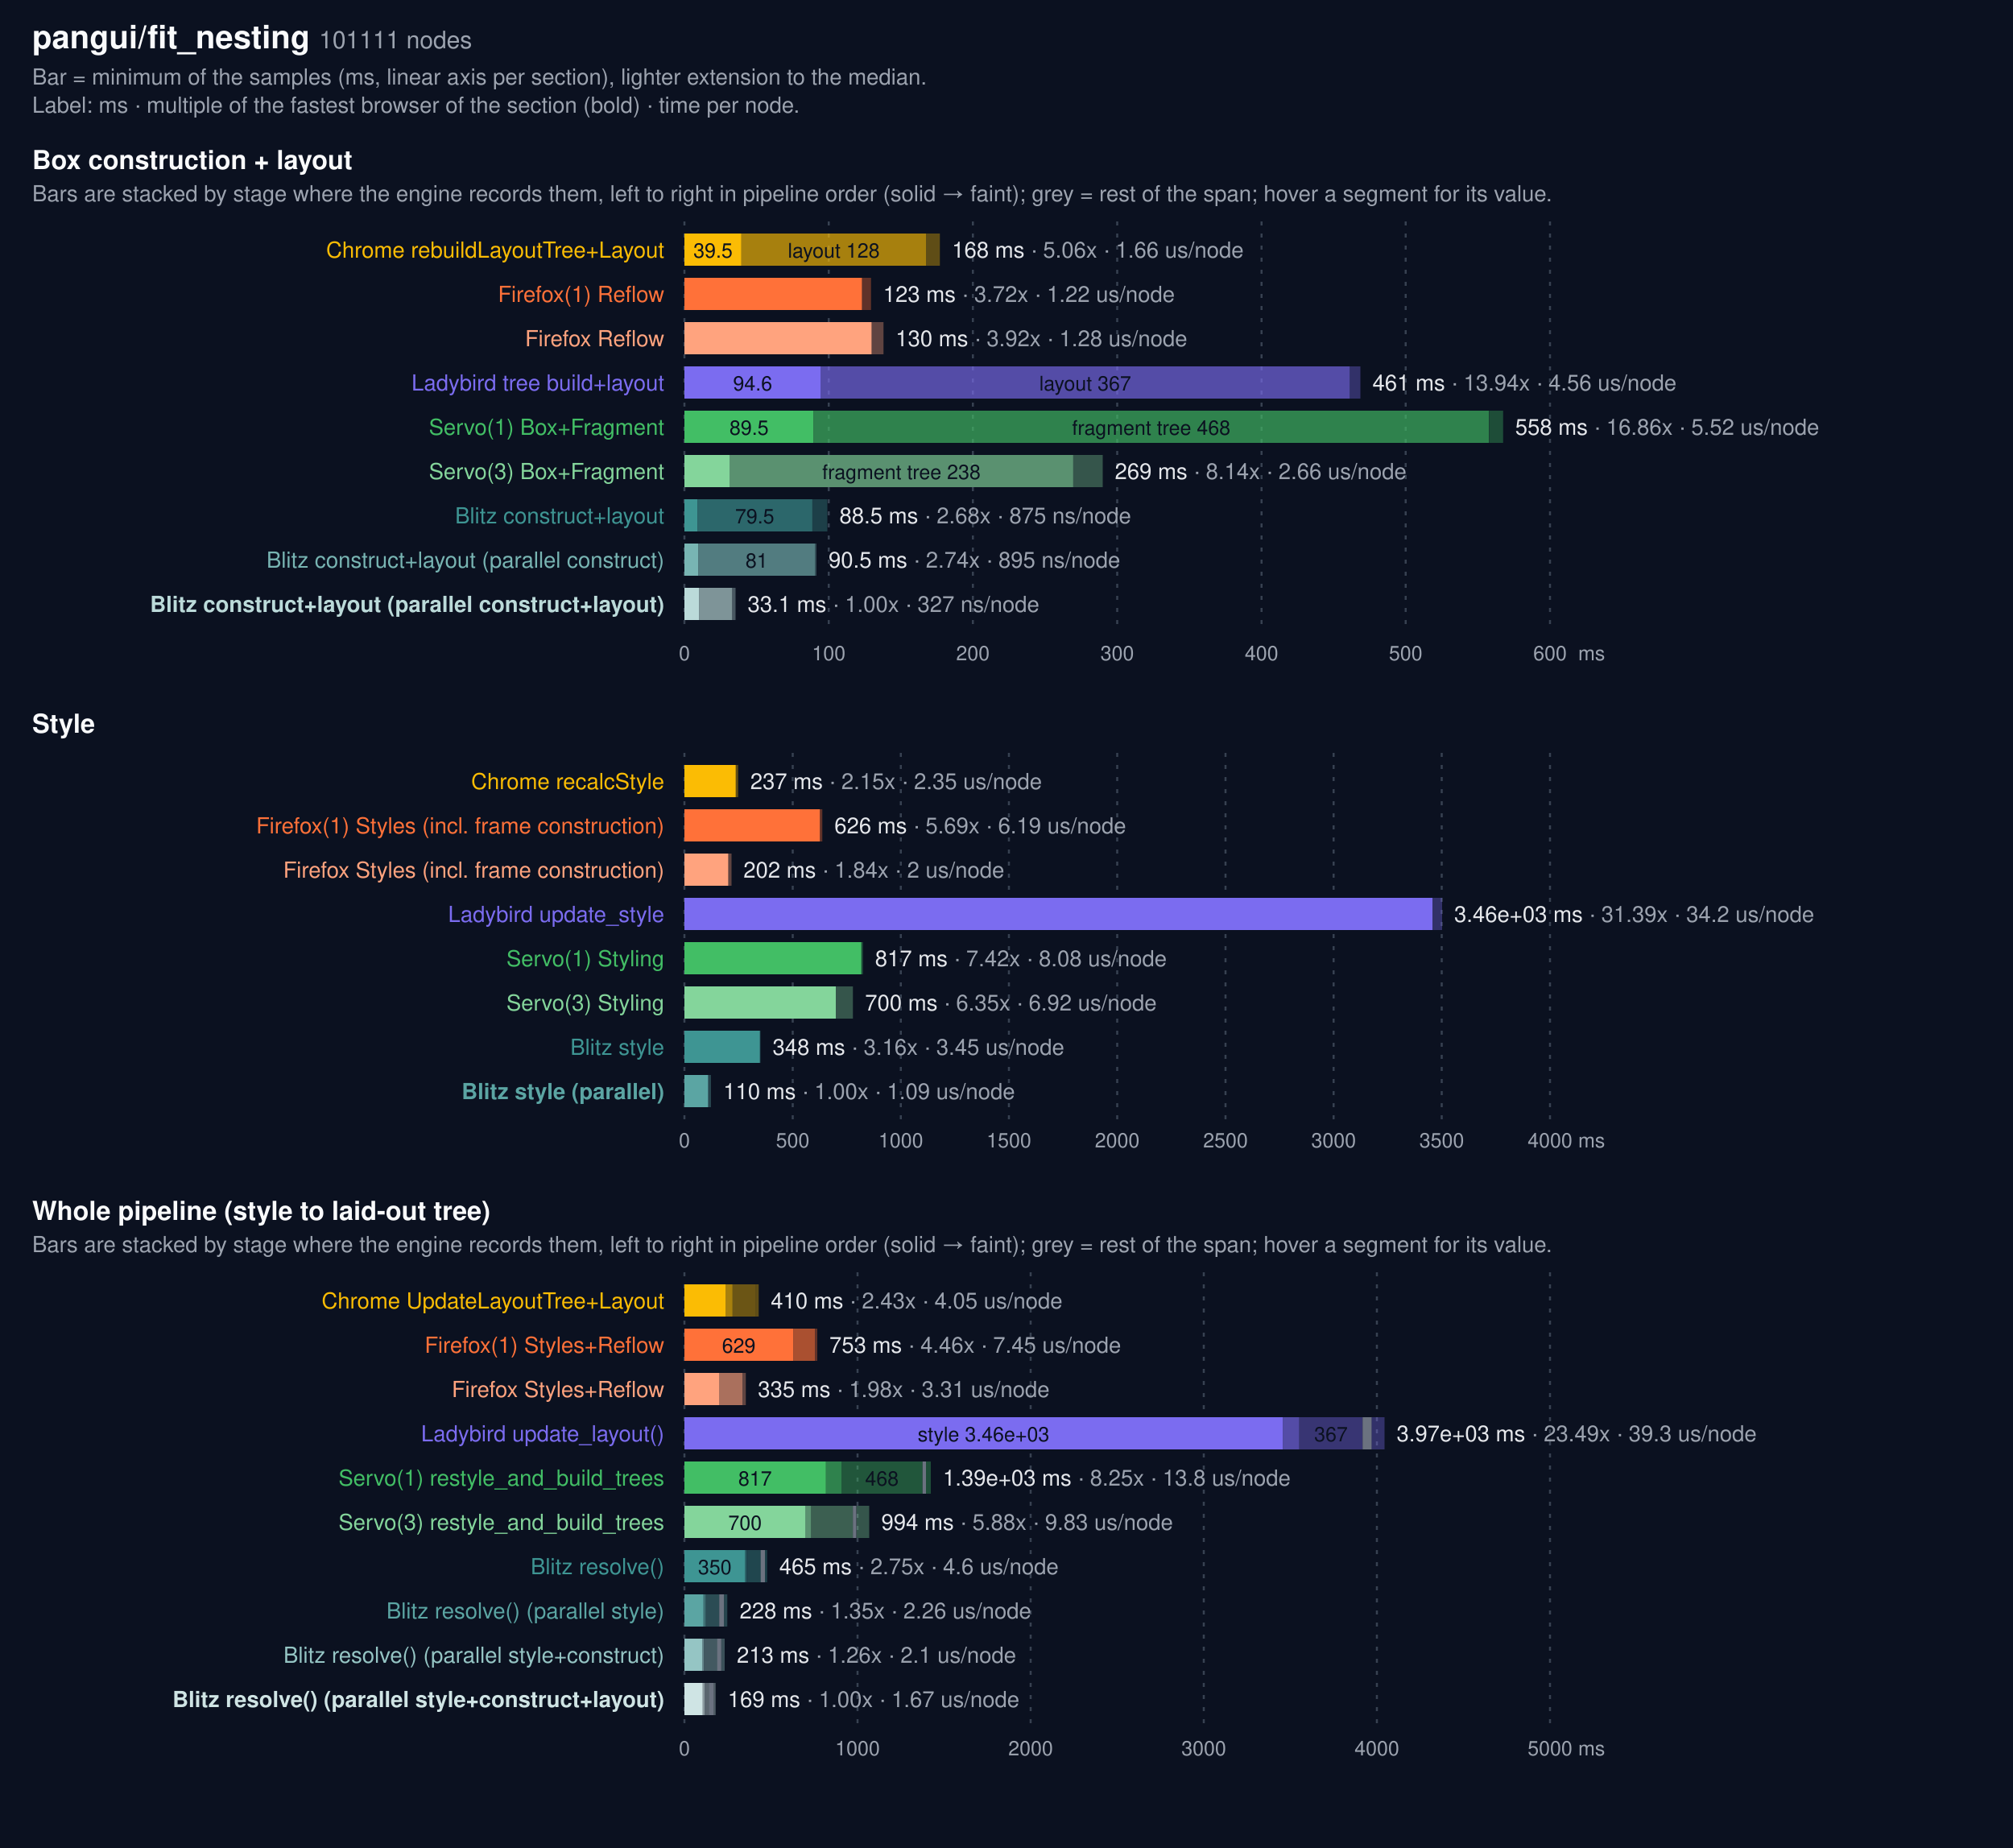
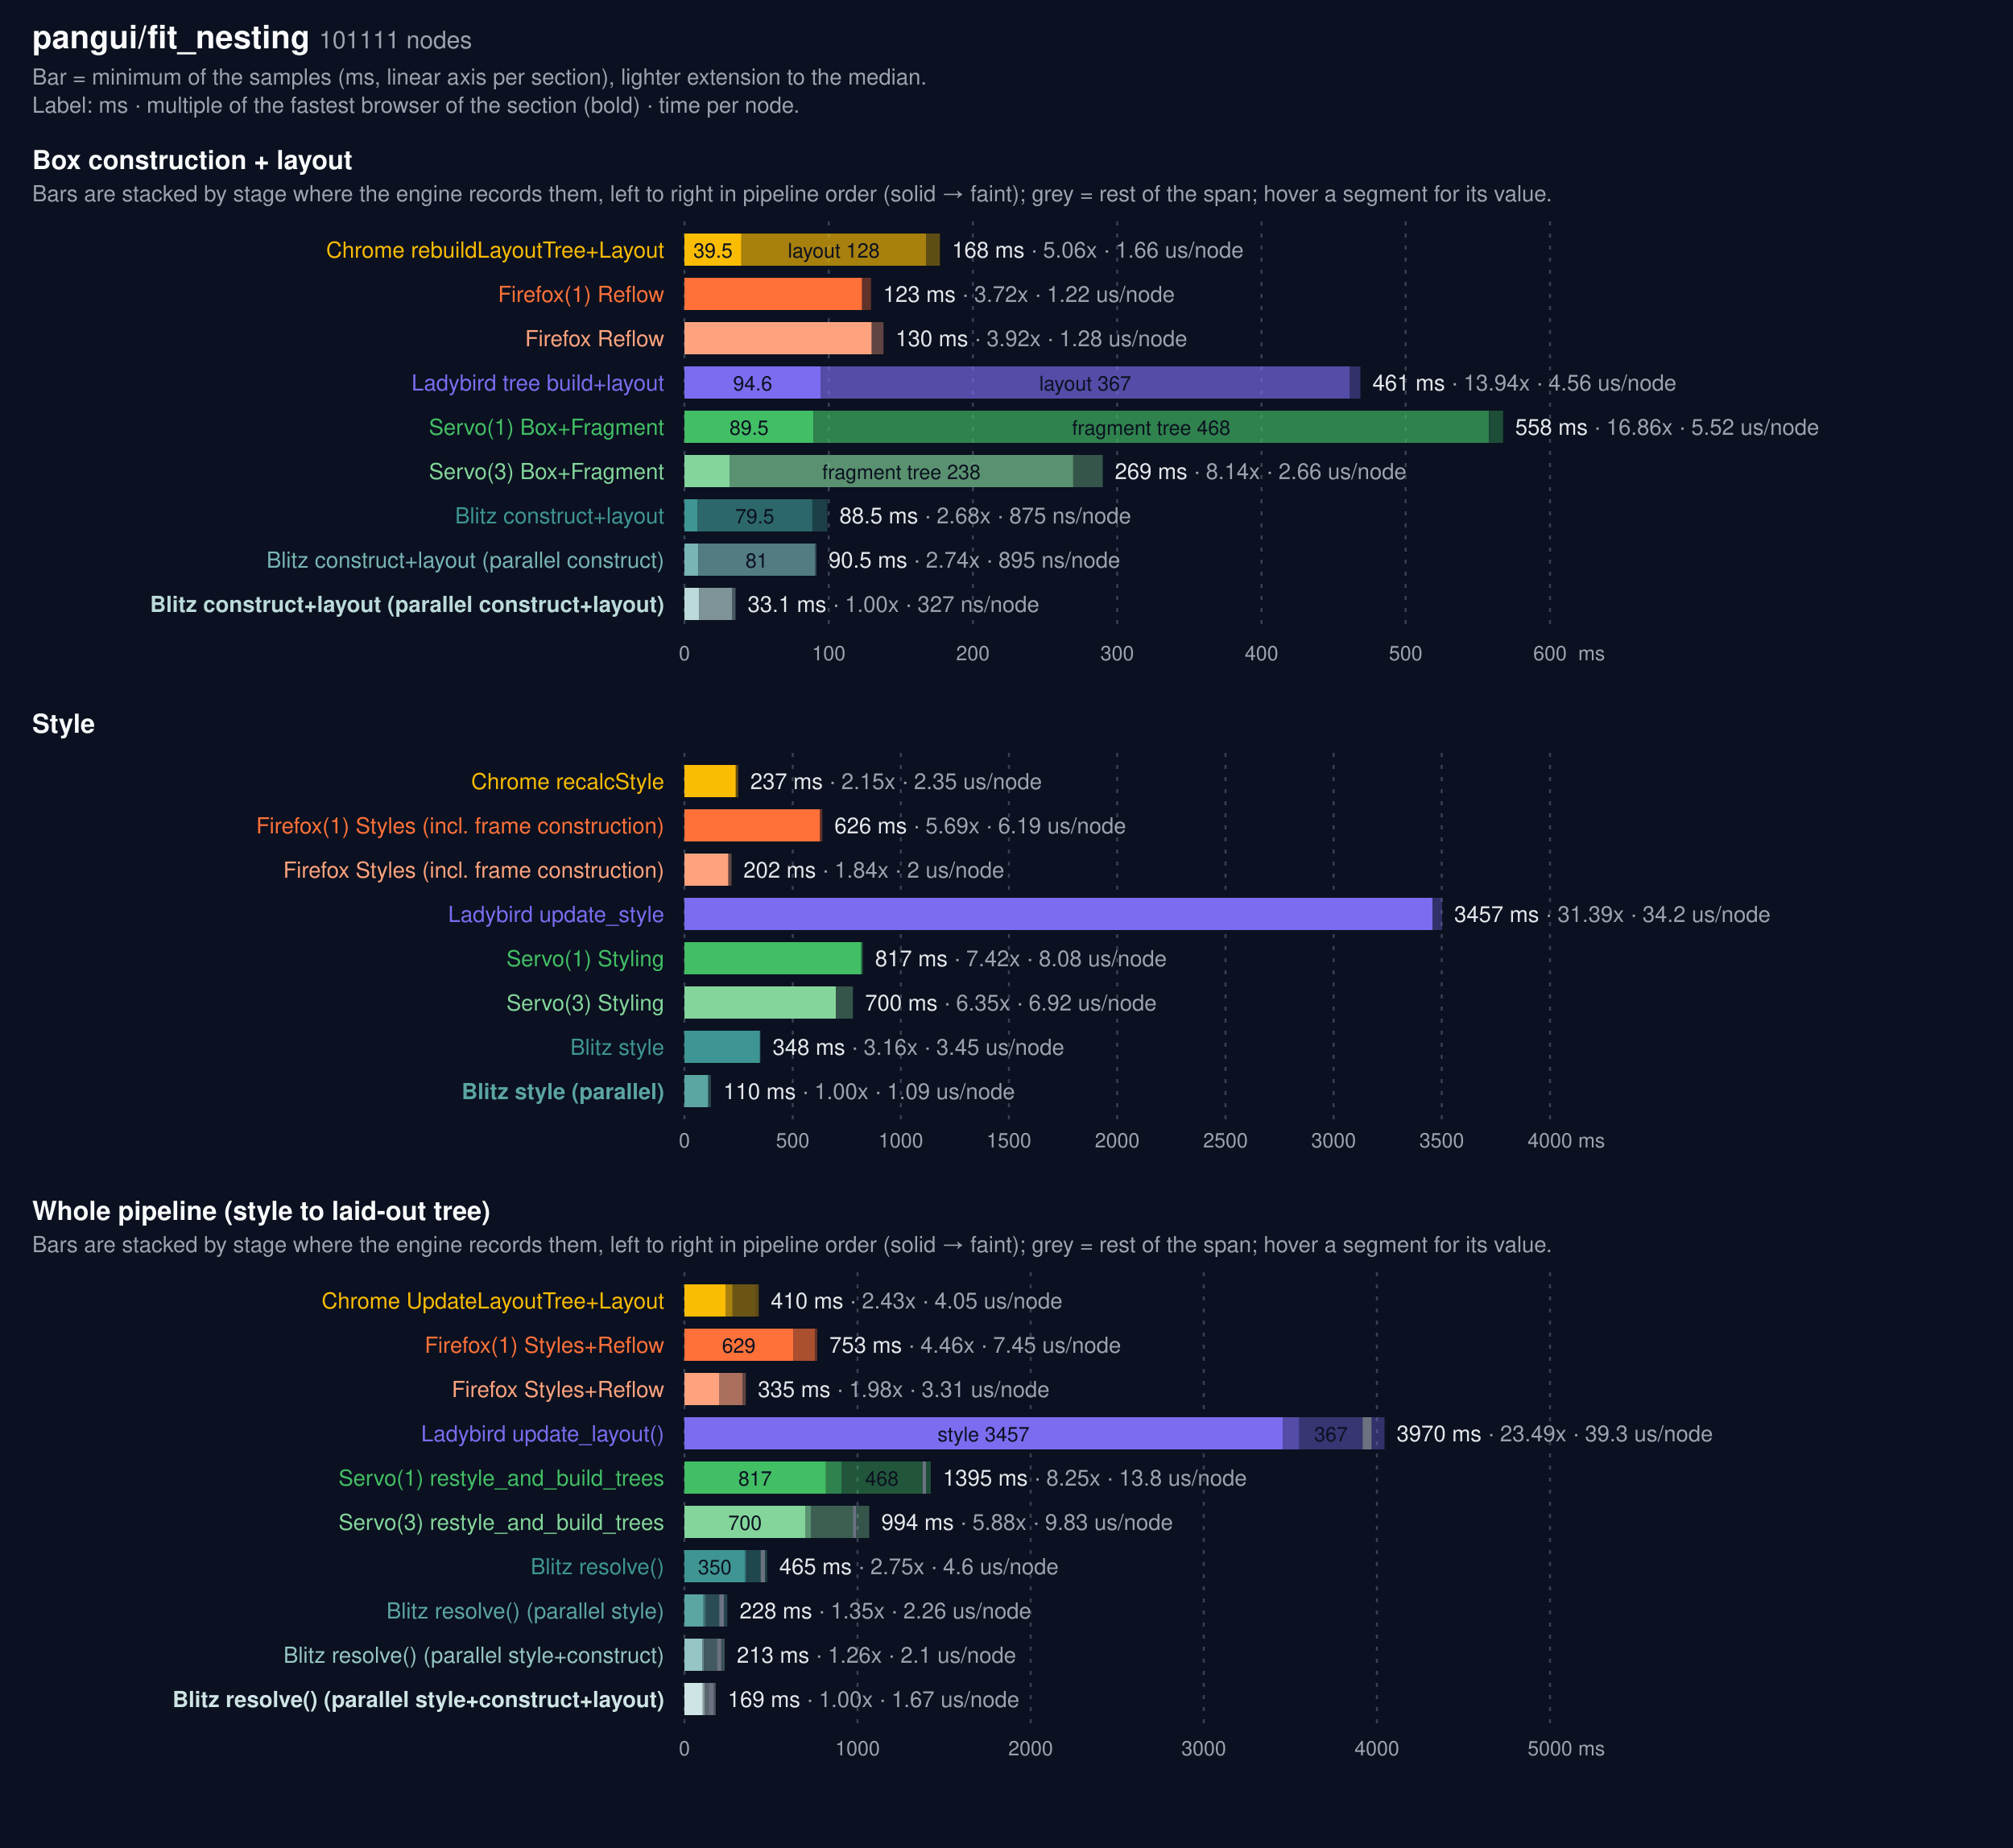
<svg xmlns="http://www.w3.org/2000/svg" width="1000" height="918" viewBox="0 0 1000 918" font-family="system-ui, -apple-system, Segoe UI, Helvetica, Arial, sans-serif">
  <rect width="1000" height="918" fill="#0b1120" />
  <text x="16" y="24" fill="#f9fafb" font-size="16" font-weight="600">pangui/fit_nesting <tspan fill="#9ca3af" font-size="12" font-weight="400">101111 nodes</tspan>
  </text>
  <text x="16" y="42" fill="#9ca3af" font-size="11">Bar = minimum of the samples (ms, linear axis per section), lighter extension to the median.</text>
  <text x="16" y="56" fill="#9ca3af" font-size="11">Label: ms · multiple of the fastest browser of the section (bold) · time per node.</text>
  <text x="16" y="84" fill="#f9fafb" font-size="13" font-weight="600">Box construction + layout</text>
  <text x="16" y="100" fill="#9ca3af" font-size="11">Bars are stacked by stage where the engine records them, left to right in pipeline order (solid → faint); grey = rest of the span; hover a segment for its value.</text>
  <line x1="340.0" x2="340.0" y1="110" y2="314" stroke="#374151" stroke-dasharray="2 4" />
  <text x="340.0" y="328" fill="#9ca3af" font-size="10" text-anchor="middle">0</text>
  <line x1="411.7" x2="411.7" y1="110" y2="314" stroke="#374151" stroke-dasharray="2 4" />
  <text x="411.7" y="328" fill="#9ca3af" font-size="10" text-anchor="middle">100</text>
  <line x1="483.3" x2="483.3" y1="110" y2="314" stroke="#374151" stroke-dasharray="2 4" />
  <text x="483.3" y="328" fill="#9ca3af" font-size="10" text-anchor="middle">200</text>
  <line x1="555.0" x2="555.0" y1="110" y2="314" stroke="#374151" stroke-dasharray="2 4" />
  <text x="555.0" y="328" fill="#9ca3af" font-size="10" text-anchor="middle">300</text>
  <line x1="626.7" x2="626.7" y1="110" y2="314" stroke="#374151" stroke-dasharray="2 4" />
  <text x="626.7" y="328" fill="#9ca3af" font-size="10" text-anchor="middle">400</text>
  <line x1="698.3" x2="698.3" y1="110" y2="314" stroke="#374151" stroke-dasharray="2 4" />
  <text x="698.3" y="328" fill="#9ca3af" font-size="10" text-anchor="middle">500</text>
  <line x1="770.0" x2="770.0" y1="110" y2="314" stroke="#374151" stroke-dasharray="2 4" />
  <text x="770.0" y="328" fill="#9ca3af" font-size="10" text-anchor="middle">600</text>
  <text x="784" y="328" fill="#9ca3af" font-size="10">ms</text>
  <text x="330" y="128" fill="#FBBC04" font-size="11" text-anchor="end">Chrome rebuildLayoutTree+Layout</text>
  <rect x="340.0" y="116" width="28.3" height="16" fill="#FBBC04" opacity="1.0" />
  <text x="354.2" y="128" fill="#0b1120" font-size="10" text-anchor="middle">39.5</text>
  <rect x="368.3" y="116" width="91.7" height="16" fill="#FBBC04" opacity="0.65" />
  <text x="414.2" y="128" fill="#0b1120" font-size="10" text-anchor="middle">layout 128</text>
  <rect x="460.0" y="116" width="6.9" height="16" fill="#FBBC04" opacity="0.35" />
  <text x="472.9" y="128" fill="#e5e7eb" font-size="11">168 ms <tspan fill="#9ca3af">· 5.06x · 1.66 us/node</tspan>
  </text>
  <text x="330" y="150" fill="#FF7139" font-size="11" text-anchor="end">Firefox(1) Reflow</text>
  <rect x="340" y="138" width="88.2" height="16" fill="#FF7139" />
  <rect x="428.2" y="138" width="4.5" height="16" fill="#FF7139" opacity="0.35" />
  <text x="438.7" y="150" fill="#e5e7eb" font-size="11">123 ms <tspan fill="#9ca3af">· 3.72x · 1.22 us/node</tspan>
  </text>
  <text x="330" y="172" fill="#ffa37e" font-size="11" text-anchor="end">Firefox Reflow</text>
  <rect x="340" y="160" width="93.0" height="16" fill="#ffa37e" />
  <rect x="433.0" y="160" width="5.9" height="16" fill="#ffa37e" opacity="0.35" />
  <text x="444.9" y="172" fill="#e5e7eb" font-size="11">130 ms <tspan fill="#9ca3af">· 3.92x · 1.28 us/node</tspan>
  </text>
  <text x="330" y="194" fill="#7B6CF0" font-size="11" text-anchor="end">Ladybird tree build+layout</text>
  <rect x="340.0" y="182" width="67.8" height="16" fill="#7B6CF0" opacity="1.0" />
  <text x="373.9" y="194" fill="#0b1120" font-size="10" text-anchor="middle">94.6</text>
  <rect x="407.8" y="182" width="262.7" height="16" fill="#7B6CF0" opacity="0.65" />
  <text x="539.1" y="194" fill="#0b1120" font-size="10" text-anchor="middle">layout 367</text>
  <rect x="670.5" y="182" width="5.3" height="16" fill="#7B6CF0" opacity="0.35" />
  <text x="681.8" y="194" fill="#e5e7eb" font-size="11">461 ms <tspan fill="#9ca3af">· 13.94x · 4.56 us/node</tspan>
  </text>
  <text x="330" y="216" fill="#42BE65" font-size="11" text-anchor="end">Servo(1) Box+Fragment</text>
  <rect x="340.0" y="204" width="64.1" height="16" fill="#42BE65" opacity="1.0" />
  <text x="372.1" y="216" fill="#0b1120" font-size="10" text-anchor="middle">89.5</text>
  <rect x="404.1" y="204" width="335.5" height="16" fill="#42BE65" opacity="0.65" />
  <text x="571.9" y="216" fill="#0b1120" font-size="10" text-anchor="middle">fragment tree 468</text>
  <rect x="739.7" y="204" width="7.0" height="16" fill="#42BE65" opacity="0.35" />
  <text x="752.7" y="216" fill="#e5e7eb" font-size="11">558 ms <tspan fill="#9ca3af">· 16.86x · 5.52 us/node</tspan>
  </text>
  <text x="330" y="238" fill="#84d59b" font-size="11" text-anchor="end">Servo(3) Box+Fragment</text>
  <rect x="340.0" y="226" width="22.6" height="16" fill="#84d59b" opacity="1.0" />
  <rect x="362.6" y="226" width="170.5" height="16" fill="#84d59b" opacity="0.65" />
  <text x="447.8" y="238" fill="#0b1120" font-size="10" text-anchor="middle">fragment tree 238</text>
-   <rect x="533.0" y="226" width="0.0" height="16" fill="#6b7280" opacity="1.0" />
  <rect x="533.0" y="226" width="14.8" height="16" fill="#84d59b" opacity="0.35" />
  <text x="553.8" y="238" fill="#e5e7eb" font-size="11">269 ms <tspan fill="#9ca3af">· 8.14x · 2.66 us/node</tspan>
  </text>
  <text x="330" y="260" fill="#3E9593" font-size="11" text-anchor="end">Blitz construct+layout</text>
  <rect x="340.0" y="248" width="6.5" height="16" fill="#3E9593" opacity="1.0" />
  <rect x="346.5" y="248" width="57.0" height="16" fill="#3E9593" opacity="0.65" />
  <text x="374.9" y="260" fill="#0b1120" font-size="10" text-anchor="middle">79.5</text>
  <rect x="403.4" y="248" width="7.6" height="16" fill="#3E9593" opacity="0.35" />
  <text x="417.0" y="260" fill="#e5e7eb" font-size="11">88.5 ms <tspan fill="#9ca3af">· 2.68x · 875 ns/node</tspan>
  </text>
  <text x="330" y="282" fill="#78b5b3" font-size="11" text-anchor="end">Blitz construct+layout (parallel construct)</text>
  <rect x="340.0" y="270" width="6.9" height="16" fill="#78b5b3" opacity="1.0" />
  <rect x="346.9" y="270" width="58.0" height="16" fill="#78b5b3" opacity="0.65" />
  <text x="375.9" y="282" fill="#0b1120" font-size="10" text-anchor="middle">81</text>
  <rect x="404.9" y="270" width="0.7" height="16" fill="#78b5b3" opacity="0.35" />
  <text x="411.6" y="282" fill="#e5e7eb" font-size="11">90.5 ms <tspan fill="#9ca3af">· 2.74x · 895 ns/node</tspan>
  </text>
  <text x="330" y="304" fill="#bbdad9" font-size="11" text-anchor="end" font-weight="700">Blitz construct+layout (parallel construct+layout)</text>
  <rect x="340.0" y="292" width="7.3" height="16" fill="#bbdad9" opacity="1.0" />
  <rect x="347.3" y="292" width="16.4" height="16" fill="#bbdad9" opacity="0.65" />
  <rect x="363.7" y="292" width="1.7" height="16" fill="#bbdad9" opacity="0.35" />
  <text x="371.4" y="304" fill="#e5e7eb" font-size="11">33.1 ms <tspan fill="#9ca3af">· 1.00x · 327 ns/node</tspan>
  </text>
  <text x="16" y="364" fill="#f9fafb" font-size="13" font-weight="600">Style</text>
  <line x1="340.0" x2="340.0" y1="374" y2="556" stroke="#374151" stroke-dasharray="2 4" />
  <text x="340.0" y="570" fill="#9ca3af" font-size="10" text-anchor="middle">0</text>
  <line x1="393.8" x2="393.8" y1="374" y2="556" stroke="#374151" stroke-dasharray="2 4" />
  <text x="393.8" y="570" fill="#9ca3af" font-size="10" text-anchor="middle">500</text>
  <line x1="447.5" x2="447.5" y1="374" y2="556" stroke="#374151" stroke-dasharray="2 4" />
  <text x="447.5" y="570" fill="#9ca3af" font-size="10" text-anchor="middle">1000</text>
  <line x1="501.2" x2="501.2" y1="374" y2="556" stroke="#374151" stroke-dasharray="2 4" />
  <text x="501.2" y="570" fill="#9ca3af" font-size="10" text-anchor="middle">1500</text>
  <line x1="555.0" x2="555.0" y1="374" y2="556" stroke="#374151" stroke-dasharray="2 4" />
  <text x="555.0" y="570" fill="#9ca3af" font-size="10" text-anchor="middle">2000</text>
  <line x1="608.8" x2="608.8" y1="374" y2="556" stroke="#374151" stroke-dasharray="2 4" />
  <text x="608.8" y="570" fill="#9ca3af" font-size="10" text-anchor="middle">2500</text>
  <line x1="662.5" x2="662.5" y1="374" y2="556" stroke="#374151" stroke-dasharray="2 4" />
  <text x="662.5" y="570" fill="#9ca3af" font-size="10" text-anchor="middle">3000</text>
  <line x1="716.2" x2="716.2" y1="374" y2="556" stroke="#374151" stroke-dasharray="2 4" />
  <text x="716.2" y="570" fill="#9ca3af" font-size="10" text-anchor="middle">3500</text>
  <line x1="770.0" x2="770.0" y1="374" y2="556" stroke="#374151" stroke-dasharray="2 4" />
  <text x="770.0" y="570" fill="#9ca3af" font-size="10" text-anchor="middle">4000</text>
  <text x="784" y="570" fill="#9ca3af" font-size="10">ms</text>
  <text x="330" y="392" fill="#FBBC04" font-size="11" text-anchor="end">Chrome recalcStyle</text>
  <rect x="340" y="380" width="25.5" height="16" fill="#FBBC04" />
  <rect x="365.5" y="380" width="1.2" height="16" fill="#FBBC04" opacity="0.35" />
  <text x="372.7" y="392" fill="#e5e7eb" font-size="11">237 ms <tspan fill="#9ca3af">· 2.15x · 2.35 us/node</tspan>
  </text>
  <text x="330" y="414" fill="#FF7139" font-size="11" text-anchor="end">Firefox(1) Styles (incl. frame construction)</text>
  <rect x="340" y="402" width="67.3" height="16" fill="#FF7139" />
  <rect x="407.3" y="402" width="1.2" height="16" fill="#FF7139" opacity="0.35" />
  <text x="414.5" y="414" fill="#e5e7eb" font-size="11">626 ms <tspan fill="#9ca3af">· 5.69x · 6.19 us/node</tspan>
  </text>
  <text x="330" y="436" fill="#ffa37e" font-size="11" text-anchor="end">Firefox Styles (incl. frame construction)</text>
  <rect x="340" y="424" width="21.8" height="16" fill="#ffa37e" />
  <rect x="361.8" y="424" width="1.6" height="16" fill="#ffa37e" opacity="0.35" />
  <text x="369.3" y="436" fill="#e5e7eb" font-size="11">202 ms <tspan fill="#9ca3af">· 1.84x · 2 us/node</tspan>
  </text>
  <text x="330" y="458" fill="#7B6CF0" font-size="11" text-anchor="end">Ladybird update_style</text>
  <rect x="340" y="446" width="371.6" height="16" fill="#7B6CF0" />
  <rect x="711.6" y="446" width="4.8" height="16" fill="#7B6CF0" opacity="0.35" />
-   <text x="722.4" y="458" fill="#e5e7eb" font-size="11">3.46e+03 ms <tspan fill="#9ca3af">· 31.39x · 34.2 us/node</tspan>
+   <text x="722.4" y="458" fill="#e5e7eb" font-size="11">3457 ms <tspan fill="#9ca3af">· 31.39x · 34.2 us/node</tspan>
  </text>
  <text x="330" y="480" fill="#42BE65" font-size="11" text-anchor="end">Servo(1) Styling</text>
  <rect x="340" y="468" width="87.9" height="16" fill="#42BE65" />
  <rect x="427.9" y="468" width="0.8" height="16" fill="#42BE65" opacity="0.35" />
  <text x="434.7" y="480" fill="#e5e7eb" font-size="11">817 ms <tspan fill="#9ca3af">· 7.42x · 8.08 us/node</tspan>
  </text>
  <text x="330" y="502" fill="#84d59b" font-size="11" text-anchor="end">Servo(3) Styling</text>
  <rect x="340" y="490" width="75.2" height="16" fill="#84d59b" />
  <rect x="415.2" y="490" width="8.5" height="16" fill="#84d59b" opacity="0.35" />
  <text x="429.7" y="502" fill="#e5e7eb" font-size="11">700 ms <tspan fill="#9ca3af">· 6.35x · 6.92 us/node</tspan>
  </text>
  <text x="330" y="524" fill="#3E9593" font-size="11" text-anchor="end">Blitz style</text>
  <rect x="340" y="512" width="37.5" height="16" fill="#3E9593" />
  <rect x="377.5" y="512" width="0.3" height="16" fill="#3E9593" opacity="0.35" />
  <text x="383.8" y="524" fill="#e5e7eb" font-size="11">348 ms <tspan fill="#9ca3af">· 3.16x · 3.45 us/node</tspan>
  </text>
  <text x="330" y="546" fill="#5ba5a3" font-size="11" text-anchor="end" font-weight="700">Blitz style (parallel)</text>
  <rect x="340" y="534" width="11.8" height="16" fill="#5ba5a3" />
  <rect x="351.8" y="534" width="1.4" height="16" fill="#5ba5a3" opacity="0.35" />
  <text x="359.3" y="546" fill="#e5e7eb" font-size="11">110 ms <tspan fill="#9ca3af">· 1.00x · 1.09 us/node</tspan>
  </text>
  <text x="16" y="606" fill="#f9fafb" font-size="13" font-weight="600">Whole pipeline (style to laid-out tree)</text>
  <text x="16" y="622" fill="#9ca3af" font-size="11">Bars are stacked by stage where the engine records them, left to right in pipeline order (solid → faint); grey = rest of the span; hover a segment for its value.</text>
  <line x1="340.0" x2="340.0" y1="632" y2="858" stroke="#374151" stroke-dasharray="2 4" />
  <text x="340.0" y="872" fill="#9ca3af" font-size="10" text-anchor="middle">0</text>
  <line x1="426.0" x2="426.0" y1="632" y2="858" stroke="#374151" stroke-dasharray="2 4" />
  <text x="426.0" y="872" fill="#9ca3af" font-size="10" text-anchor="middle">1000</text>
  <line x1="512.0" x2="512.0" y1="632" y2="858" stroke="#374151" stroke-dasharray="2 4" />
  <text x="512.0" y="872" fill="#9ca3af" font-size="10" text-anchor="middle">2000</text>
  <line x1="598.0" x2="598.0" y1="632" y2="858" stroke="#374151" stroke-dasharray="2 4" />
  <text x="598.0" y="872" fill="#9ca3af" font-size="10" text-anchor="middle">3000</text>
  <line x1="684.0" x2="684.0" y1="632" y2="858" stroke="#374151" stroke-dasharray="2 4" />
  <text x="684.0" y="872" fill="#9ca3af" font-size="10" text-anchor="middle">4000</text>
  <line x1="770.0" x2="770.0" y1="632" y2="858" stroke="#374151" stroke-dasharray="2 4" />
  <text x="770.0" y="872" fill="#9ca3af" font-size="10" text-anchor="middle">5000</text>
  <text x="784" y="872" fill="#9ca3af" font-size="10">ms</text>
  <text x="330" y="650" fill="#FBBC04" font-size="11" text-anchor="end">Chrome UpdateLayoutTree+Layout</text>
  <rect x="340.0" y="638" width="20.4" height="16" fill="#FBBC04" opacity="1.0" />
  <rect x="360.4" y="638" width="3.5" height="16" fill="#FBBC04" opacity="0.65" />
  <rect x="363.9" y="638" width="11.4" height="16" fill="#FBBC04" opacity="0.4" />
  <rect x="375.3" y="638" width="0.0" height="16" fill="#6b7280" opacity="1.0" />
  <rect x="375.3" y="638" width="1.6" height="16" fill="#FBBC04" opacity="0.35" />
  <text x="382.9" y="650" fill="#e5e7eb" font-size="11">410 ms <tspan fill="#9ca3af">· 2.43x · 4.05 us/node</tspan>
  </text>
  <text x="330" y="672" fill="#FF7139" font-size="11" text-anchor="end">Firefox(1) Styles+Reflow</text>
  <rect x="340.0" y="660" width="54.1" height="16" fill="#FF7139" opacity="1.0" />
  <text x="367.0" y="672" fill="#0b1120" font-size="10" text-anchor="middle">629</text>
  <rect x="394.1" y="660" width="10.7" height="16" fill="#FF7139" opacity="0.65" />
  <rect x="404.8" y="660" width="1.2" height="16" fill="#FF7139" opacity="0.35" />
  <text x="412.0" y="672" fill="#e5e7eb" font-size="11">753 ms <tspan fill="#9ca3af">· 4.46x · 7.45 us/node</tspan>
  </text>
  <text x="330" y="694" fill="#ffa37e" font-size="11" text-anchor="end">Firefox Styles+Reflow</text>
  <rect x="340.0" y="682" width="17.4" height="16" fill="#ffa37e" opacity="1.0" />
  <rect x="357.4" y="682" width="11.4" height="16" fill="#ffa37e" opacity="0.65" />
-   <rect x="368.8" y="682" width="0.0" height="16" fill="#6b7280" opacity="1.0" />
  <rect x="368.8" y="682" width="1.7" height="16" fill="#ffa37e" opacity="0.35" />
  <text x="376.5" y="694" fill="#e5e7eb" font-size="11">335 ms <tspan fill="#9ca3af">· 1.98x · 3.31 us/node</tspan>
  </text>
  <text x="330" y="716" fill="#7B6CF0" font-size="11" text-anchor="end">Ladybird update_layout()</text>
  <rect x="340.0" y="704" width="297.3" height="16" fill="#7B6CF0" opacity="1.0" />
-   <text x="488.6" y="716" fill="#0b1120" font-size="10" text-anchor="middle">style 3.46e+03</text>
+   <text x="488.6" y="716" fill="#0b1120" font-size="10" text-anchor="middle">style 3457</text>
  <rect x="637.3" y="704" width="8.1" height="16" fill="#7B6CF0" opacity="0.65" />
  <rect x="645.4" y="704" width="31.5" height="16" fill="#7B6CF0" opacity="0.4" />
  <text x="661.2" y="716" fill="#0b1120" font-size="10" text-anchor="middle">367</text>
  <rect x="676.9" y="704" width="4.5" height="16" fill="#6b7280" opacity="1.0" />
  <rect x="681.4" y="704" width="6.4" height="16" fill="#7B6CF0" opacity="0.35" />
-   <text x="693.8" y="716" fill="#e5e7eb" font-size="11">3.97e+03 ms <tspan fill="#9ca3af">· 23.49x · 39.3 us/node</tspan>
+   <text x="693.8" y="716" fill="#e5e7eb" font-size="11">3970 ms <tspan fill="#9ca3af">· 23.49x · 39.3 us/node</tspan>
  </text>
  <text x="330" y="738" fill="#42BE65" font-size="11" text-anchor="end">Servo(1) restyle_and_build_trees</text>
  <rect x="340.0" y="726" width="70.3" height="16" fill="#42BE65" opacity="1.0" />
  <text x="375.1" y="738" fill="#0b1120" font-size="10" text-anchor="middle">817</text>
  <rect x="410.3" y="726" width="7.7" height="16" fill="#42BE65" opacity="0.65" />
  <rect x="418.0" y="726" width="40.3" height="16" fill="#42BE65" opacity="0.4" />
  <text x="438.1" y="738" fill="#0b1120" font-size="10" text-anchor="middle">468</text>
  <rect x="458.3" y="726" width="1.7" height="16" fill="#6b7280" opacity="1.0" />
  <rect x="460.0" y="726" width="2.4" height="16" fill="#42BE65" opacity="0.35" />
-   <text x="468.4" y="738" fill="#e5e7eb" font-size="11">1.39e+03 ms <tspan fill="#9ca3af">· 8.25x · 13.8 us/node</tspan>
+   <text x="468.4" y="738" fill="#e5e7eb" font-size="11">1395 ms <tspan fill="#9ca3af">· 8.25x · 13.8 us/node</tspan>
  </text>
  <text x="330" y="760" fill="#84d59b" font-size="11" text-anchor="end">Servo(3) restyle_and_build_trees</text>
  <rect x="340.0" y="748" width="60.2" height="16" fill="#84d59b" opacity="1.0" />
  <text x="370.1" y="760" fill="#0b1120" font-size="10" text-anchor="middle">700</text>
  <rect x="400.2" y="748" width="2.7" height="16" fill="#84d59b" opacity="0.65" />
  <rect x="402.9" y="748" width="20.9" height="16" fill="#84d59b" opacity="0.4" />
  <rect x="423.7" y="748" width="1.7" height="16" fill="#6b7280" opacity="1.0" />
  <rect x="425.5" y="748" width="6.3" height="16" fill="#84d59b" opacity="0.35" />
  <text x="437.8" y="760" fill="#e5e7eb" font-size="11">994 ms <tspan fill="#9ca3af">· 5.88x · 9.83 us/node</tspan>
  </text>
  <text x="330" y="782" fill="#3E9593" font-size="11" text-anchor="end">Blitz resolve()</text>
  <rect x="340.0" y="770" width="30.1" height="16" fill="#3E9593" opacity="1.0" />
  <text x="355.1" y="782" fill="#0b1120" font-size="10" text-anchor="middle">350</text>
  <rect x="370.1" y="770" width="0.8" height="16" fill="#3E9593" opacity="0.65" />
  <rect x="371.0" y="770" width="7.0" height="16" fill="#3E9593" opacity="0.4" />
  <rect x="377.9" y="770" width="2.1" height="16" fill="#6b7280" opacity="1.0" />
  <rect x="380.0" y="770" width="1.1" height="16" fill="#3E9593" opacity="0.35" />
  <text x="387.1" y="782" fill="#e5e7eb" font-size="11">465 ms <tspan fill="#9ca3af">· 2.75x · 4.6 us/node</tspan>
  </text>
  <text x="330" y="804" fill="#5ba5a3" font-size="11" text-anchor="end">Blitz resolve() (parallel style)</text>
  <rect x="340.0" y="792" width="9.5" height="16" fill="#5ba5a3" opacity="1.0" />
  <rect x="349.5" y="792" width="1.1" height="16" fill="#5ba5a3" opacity="0.65" />
  <rect x="350.6" y="792" width="6.8" height="16" fill="#5ba5a3" opacity="0.4" />
  <rect x="357.3" y="792" width="2.3" height="16" fill="#6b7280" opacity="1.0" />
  <rect x="359.6" y="792" width="1.7" height="16" fill="#5ba5a3" opacity="0.35" />
  <text x="367.4" y="804" fill="#e5e7eb" font-size="11">228 ms <tspan fill="#9ca3af">· 1.35x · 2.26 us/node</tspan>
  </text>
  <text x="330" y="826" fill="#95c5c4" font-size="11" text-anchor="end">Blitz resolve() (parallel style+construct)</text>
  <rect x="340.0" y="814" width="8.8" height="16" fill="#95c5c4" opacity="1.0" />
  <rect x="348.8" y="814" width="1.0" height="16" fill="#95c5c4" opacity="0.65" />
  <rect x="349.9" y="814" width="6.5" height="16" fill="#95c5c4" opacity="0.4" />
  <rect x="356.3" y="814" width="2.0" height="16" fill="#6b7280" opacity="1.0" />
  <rect x="358.3" y="814" width="1.7" height="16" fill="#95c5c4" opacity="0.35" />
  <text x="366.0" y="826" fill="#e5e7eb" font-size="11">213 ms <tspan fill="#9ca3af">· 1.26x · 2.1 us/node</tspan>
  </text>
  <text x="330" y="848" fill="#cfe4e4" font-size="11" text-anchor="end" font-weight="700">Blitz resolve() (parallel style+construct+layout)</text>
  <rect x="340.0" y="836" width="9.1" height="16" fill="#cfe4e4" opacity="1.0" />
  <rect x="349.1" y="836" width="1.0" height="16" fill="#cfe4e4" opacity="0.65" />
  <rect x="350.1" y="836" width="2.3" height="16" fill="#cfe4e4" opacity="0.4" />
  <rect x="352.3" y="836" width="2.2" height="16" fill="#6b7280" opacity="1.0" />
  <rect x="354.5" y="836" width="1.0" height="16" fill="#cfe4e4" opacity="0.35" />
  <text x="361.5" y="848" fill="#e5e7eb" font-size="11">169 ms <tspan fill="#9ca3af">· 1.00x · 1.67 us/node</tspan>
  </text>
</svg>
